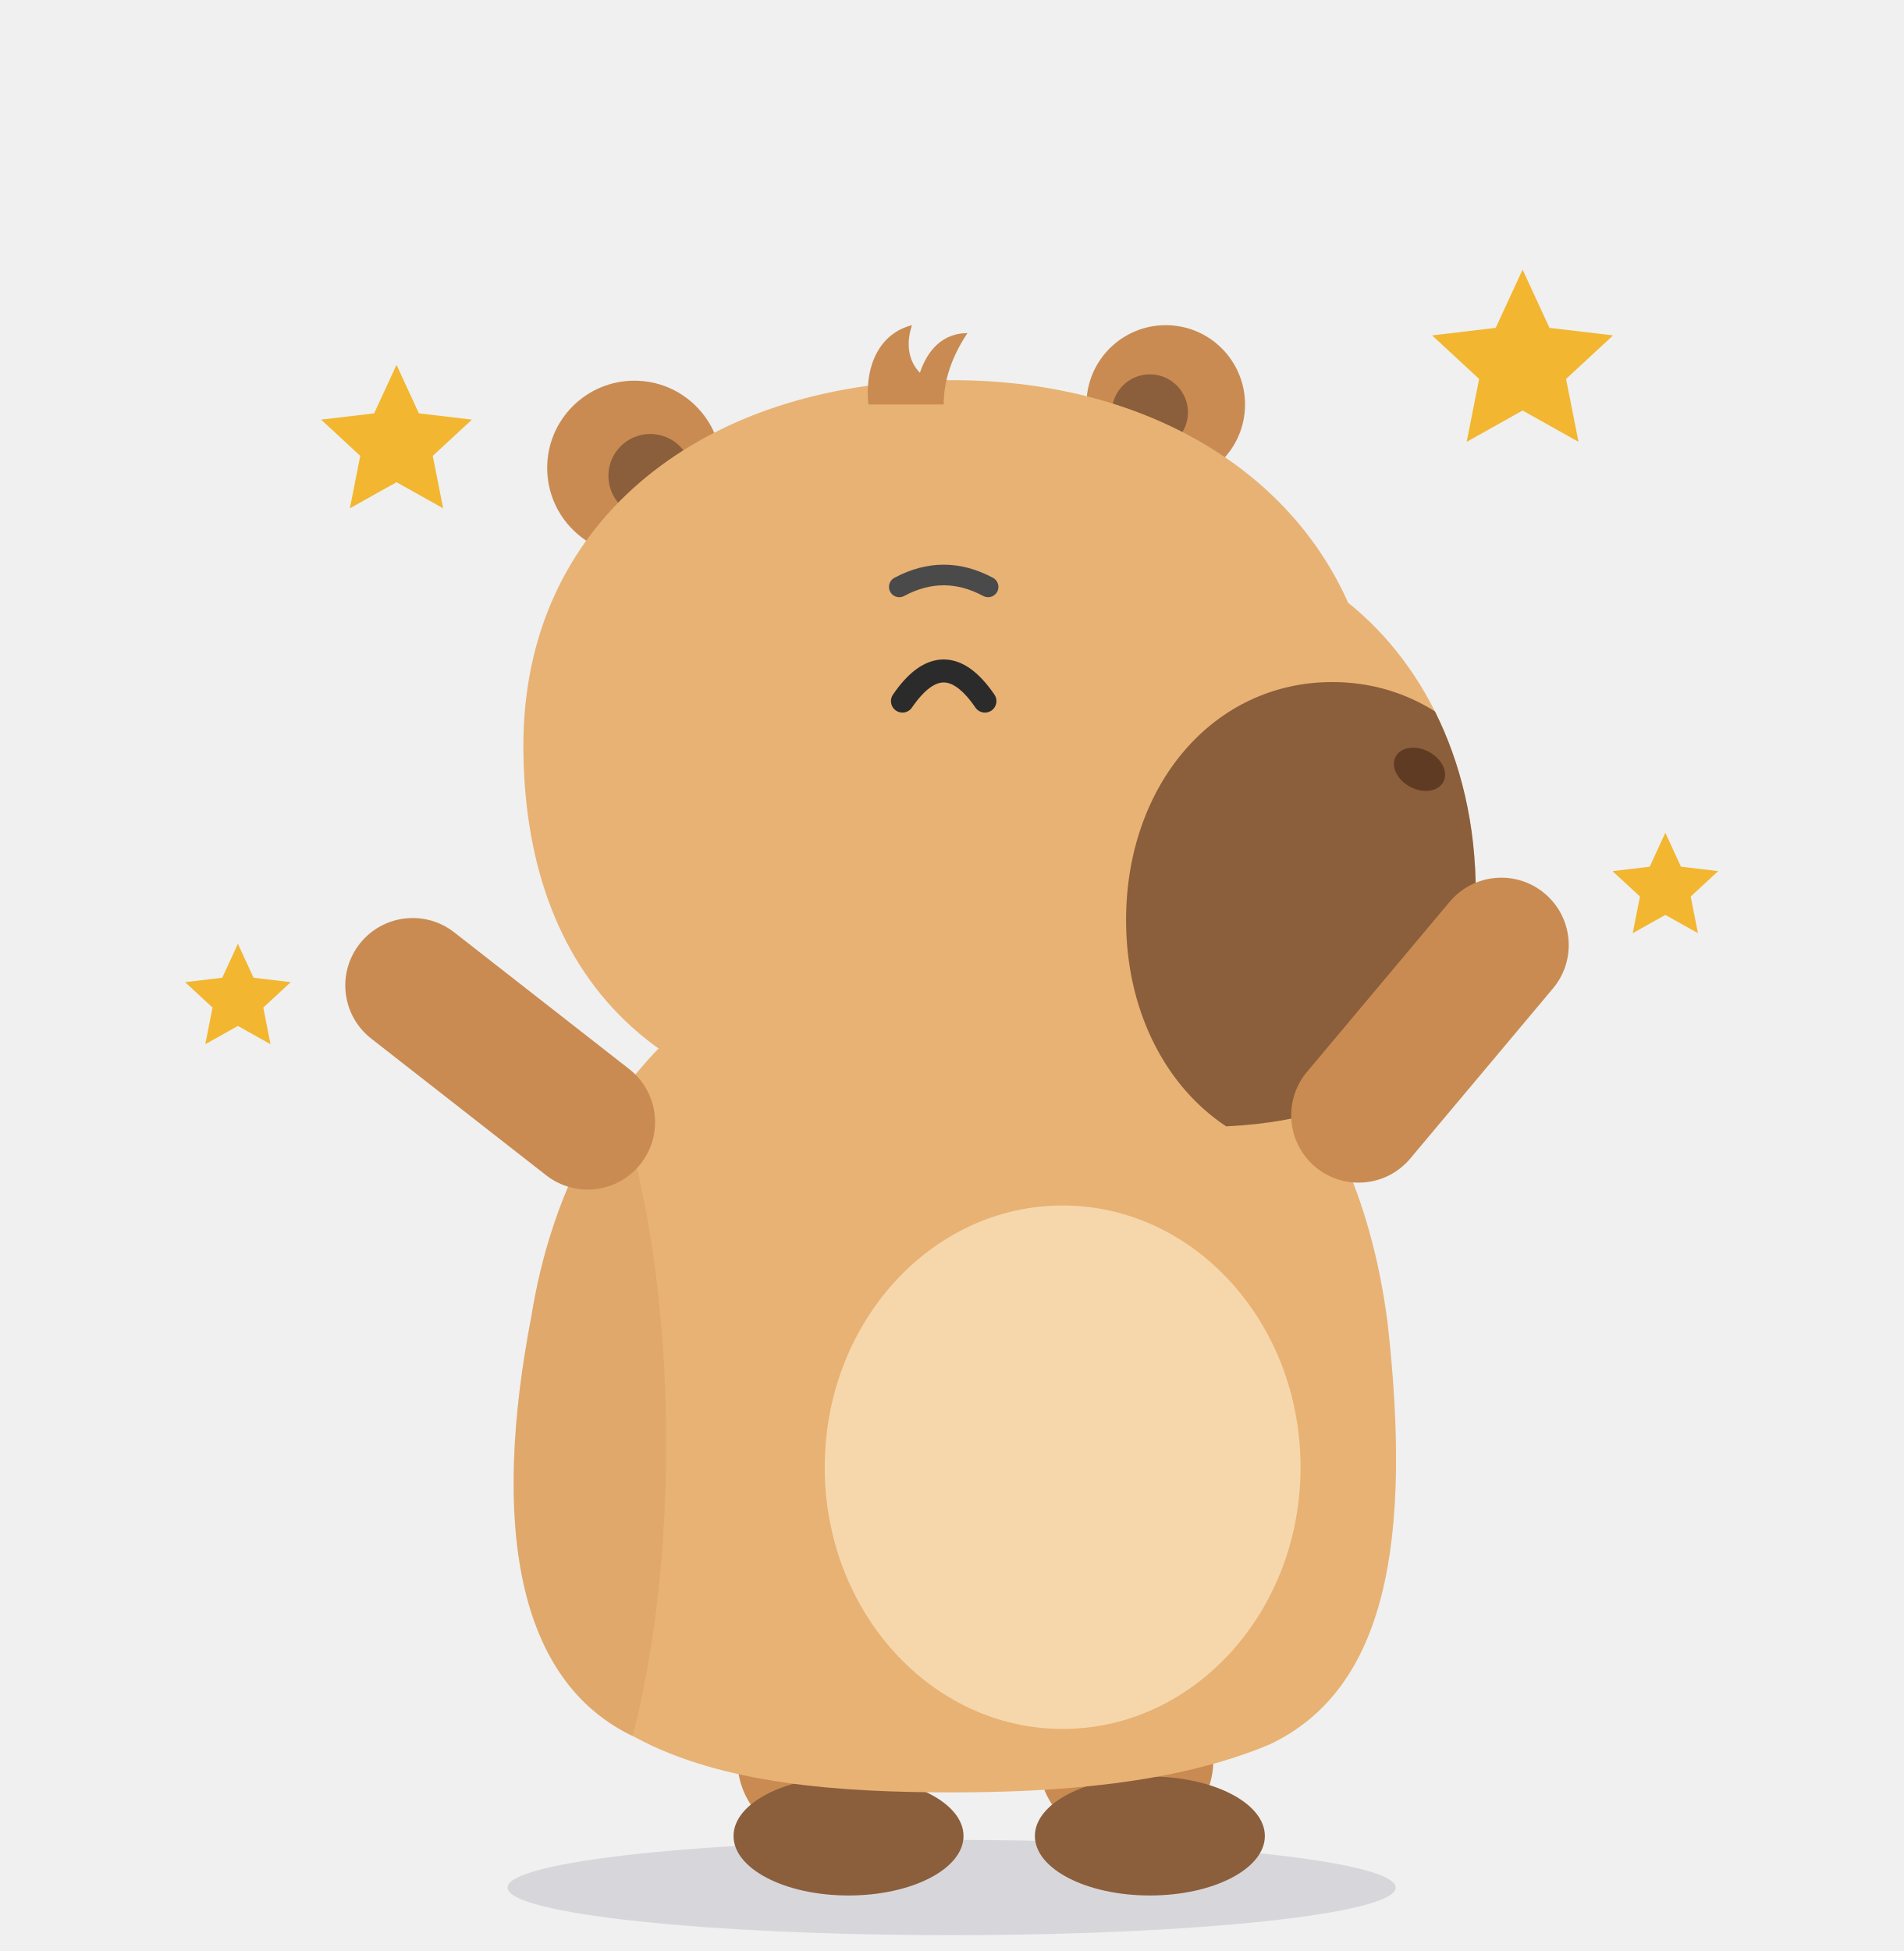
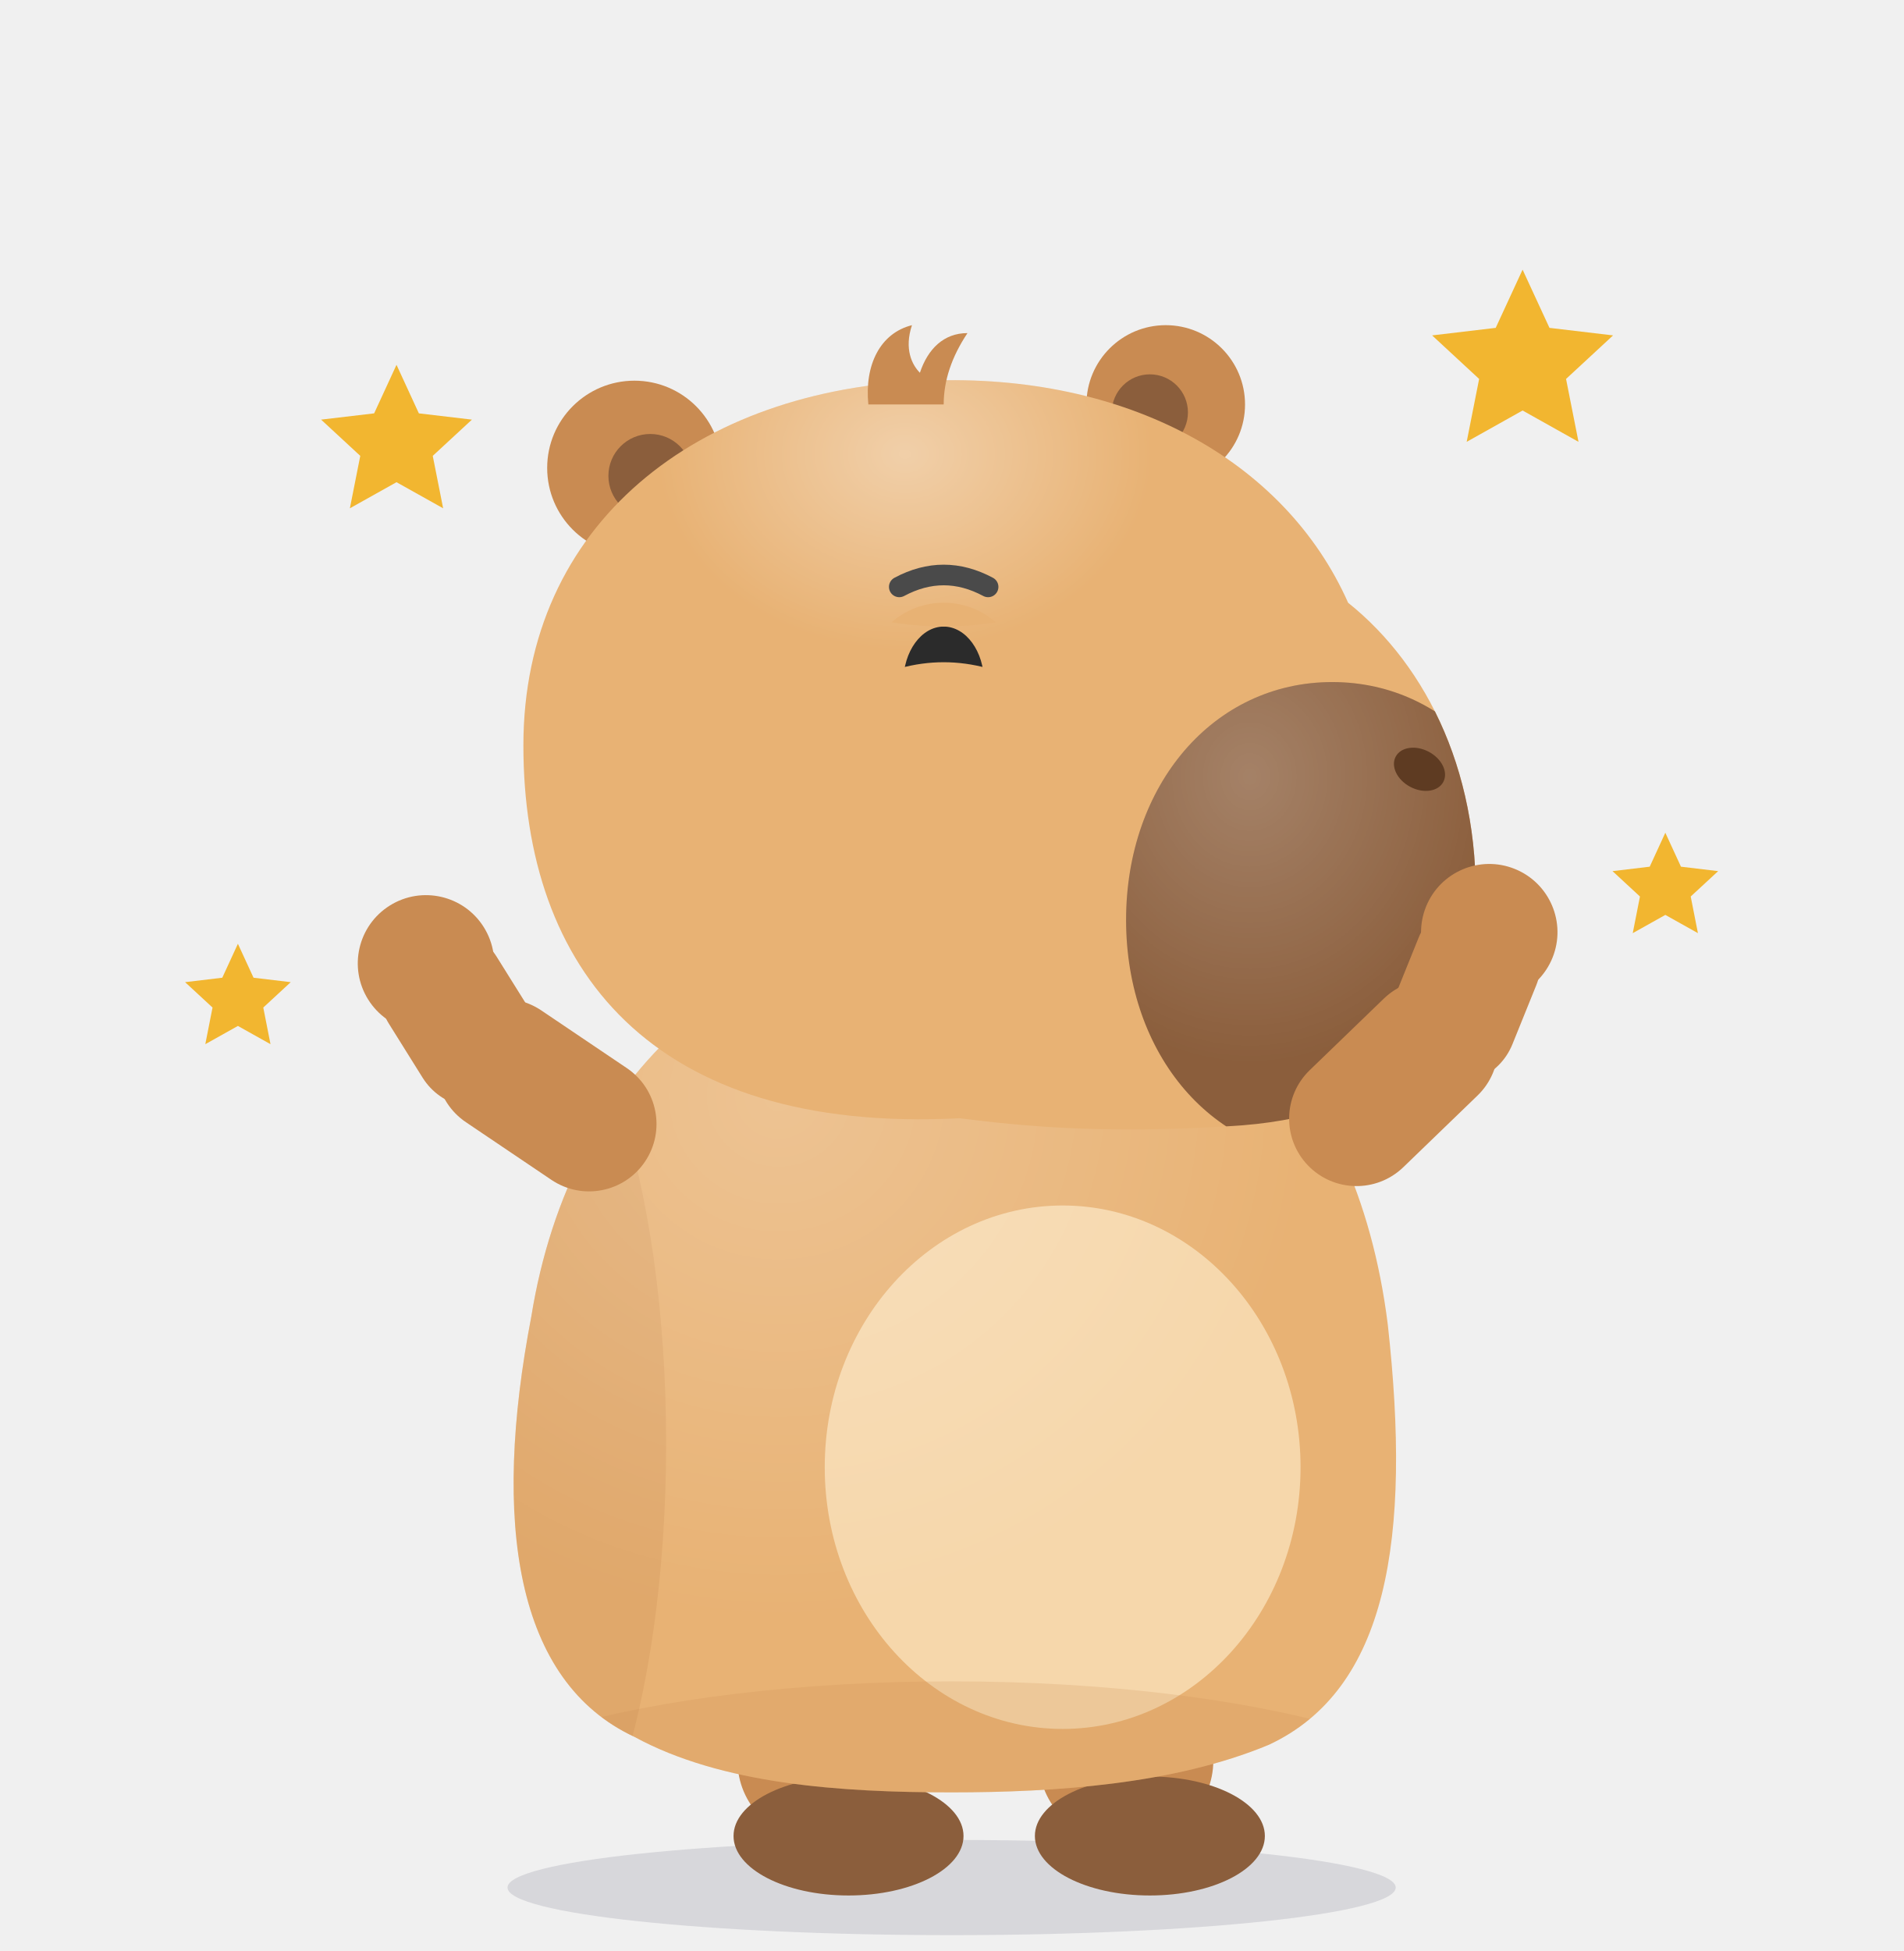
<svg xmlns="http://www.w3.org/2000/svg" viewBox="-20 -26 240 246" width="480" height="492">
  <defs>
    <clipPath id="mascot-body-_R_0_">
      <path d="M103 90C131 90 151 109 155 141C158 168 155 187 140 194C128 199 113 200 100 200C86 200 71 199 60 193C45 186 42 166 47 140C52 109 74 90 103 90Z" />
    </clipPath>
    <clipPath id="mascot-body-_R_0_-head">
      <path d="M97 22C122 21 142 32 150 50C160 58 167 72 166 90C165 106 154 115 135 116C119 117 109 116 101 115C62 117 46 96 46 68C46 40 68 23 97 22Z" />
    </clipPath>
+     <clipPath id="mascot-body-_R_0_-eye">
+       <circle r="10" />
+     </clipPath>
+     <radialGradient id="mascot-body-_R_0_-shine" cx="0.4" cy="0.1" r="0.26">
+       <stop offset="0" stop-color="#FFFFFF" stop-opacity="0.38" />
+       <stop offset="1" stop-color="#FFFFFF" stop-opacity="0" />
+     </radialGradient>
+     <radialGradient id="mascot-body-_R_0_-soft" cx="0.3" cy="0.2" r="0.6">
+       <stop offset="0" stop-color="#FFFFFF" stop-opacity="0.22" />
+       <stop offset="1" stop-color="#FFFFFF" stop-opacity="0" />
+     </radialGradient>
  </defs>
  <g data-layer="scene-back" />
  <g transform="translate(100 212)">
    <g>
      <g data-part="shadow">
        <g transform="translate(-100 -212)">
          <ellipse cx="100" cy="212" rx="56" ry="6" fill="rgba(27, 33, 66, 0.12)" />
        </g>
      </g>
    </g>
  </g>
  <g transform="translate(0 0)">
    <g transform="translate(100 212)">
      <g>
        <g data-part="whole">
          <g transform="translate(-100 -212)">
            <g>
              <g transform="translate(84 186)">
                <g>
                  <g data-part="leg-left">
                    <rect x="-11" y="-10" width="22" height="30" rx="10" fill="#C98B52" />
                    <ellipse cx="3" cy="19.5" rx="14.5" ry="7.5" fill="#8B5E3C" />
                  </g>
                </g>
              </g>
              <g transform="translate(122 186)">
                <g>
                  <g data-part="leg-right">
                    <rect x="-11" y="-10" width="22" height="30" rx="10" fill="#C98B52" />
                    <ellipse cx="3" cy="19.5" rx="14.5" ry="7.5" fill="#8B5E3C" />
                  </g>
                </g>
              </g>
              <g transform="translate(100 211)">
                <g>
                  <g data-part="torso">
                    <g transform="translate(-100 -211)">
                      <path d="M103 90C131 90 151 109 155 141C158 168 155 187 140 194C128 199 113 200 100 200C86 200 71 199 60 193C45 186 42 166 47 140C52 109 74 90 103 90Z" fill="#E8B274" />
                      <g clip-path="url(#mascot-body-_R_0_)">
                        <ellipse cx="114" cy="159" rx="30" ry="33" fill="#F6D7AB" />
                        <ellipse cx="44" cy="156" rx="20" ry="60" fill="#C98B52" opacity="0.26" />
+                         <ellipse cx="100" cy="206" rx="70" ry="20" fill="#C98B52" opacity="0.2" />
+                         <path d="M103 90C131 90 151 109 155 141C158 168 155 187 140 194C128 199 113 200 100 200C86 200 71 199 60 193C45 186 42 166 47 140C52 109 74 90 103 90Z" fill="url(#mascot-body-_R_0_-soft)" />
                      </g>
                      <g transform="translate(102 112)">
                        <g>
                          <g data-part="head">
                            <g transform="translate(-102 -112)">
-                               <g>
-                                 <circle cx="60" cy="33" r="11" fill="#C98B52" />
-                                 <circle cx="62" cy="34" r="5.28" fill="#8B5E3C" />
+                               <g transform="translate(63.3 41.25)">
+                                 <g>
+                                   <g data-part="ear">
+                                     <g transform="translate(-63.3 -41.25)">
+                                       <circle cx="60" cy="33" r="11" fill="#C98B52" />
+                                       <circle cx="62" cy="34" r="5.28" fill="#8B5E3C" />
+                                     </g>
+                                   </g>
+                                 </g>
                              </g>
-                               <g>
-                                 <circle cx="127" cy="25" r="10" fill="#C98B52" />
-                                 <circle cx="125" cy="26" r="4.8" fill="#8B5E3C" />
+                               <g transform="translate(124 32.5)">
+                                 <g>
+                                   <g data-part="ear">
+                                     <g transform="translate(-124 -32.5)">
+                                       <circle cx="127" cy="25" r="10" fill="#C98B52" />
+                                       <circle cx="125" cy="26" r="4.8" fill="#8B5E3C" />
+                                     </g>
+                                   </g>
+                                 </g>
                              </g>
                              <path d="M97 22C122 21 142 32 150 50C160 58 167 72 166 90C165 106 154 115 135 116C119 117 109 116 101 115C62 117 46 96 46 68C46 40 68 23 97 22Z" fill="#E8B274" />
-                               <path d="M89.5 25C89 20 91 16 95 15C94 18 95 20 96 21C97 18 99 16 102 16C100 19 99 22 99 25Z" fill="#C98B52" />
-                               <path d="M148 60C163 60 174 73 174 90C174 107 163 120 148 120C133 120 122 107 122 90C122 73 133 60 148 60Z" fill="#8B5E3C" clip-path="url(#mascot-body-_R_0_-head)" />
+                               <path d="M97 22C122 21 142 32 150 50C160 58 167 72 166 90C165 106 154 115 135 116C119 117 109 116 101 115C62 117 46 96 46 68C46 40 68 23 97 22Z" fill="url(#mascot-body-_R_0_-shine)" />
+                               <g transform="translate(94.5 25)">
+                                 <g>
+                                   <g data-part="tuft">
+                                     <g transform="translate(-94.5 -25)">
+                                       <path d="M89.5 25C89 20 91 16 95 15C94 18 95 20 96 21C97 18 99 16 102 16C100 19 99 22 99 25Z" fill="#C98B52" />
+                                     </g>
+                                   </g>
+                                 </g>
+                               </g>
+                               <g clip-path="url(#mascot-body-_R_0_-head)">
+                                 <path d="M148 60C163 60 174 73 174 90C174 107 163 120 148 120C133 120 122 107 122 90C122 73 133 60 148 60Z" fill="#8B5E3C" />
+                                 <path d="M148 60C163 60 174 73 174 90C174 107 163 120 148 120C133 120 122 107 122 90C122 73 133 60 148 60Z" fill="url(#mascot-body-_R_0_-soft)" />
+                               </g>
                              <ellipse cx="159" cy="71" rx="3.4" ry="2.5" transform="rotate(28 159 71)" fill="#5E3B22" />
                              <g transform="translate(99 60)">
-                                 <g>
+                                 <g transform="translate(0 0) rotate(0)">
                                  <g data-part="eyes">
                                    <g transform="translate(-99 -60)">
                                      <g transform="translate(99 60)">
-                                         <path d="M-5.2 2.4Q0 -5.2 5.2 2.4" fill="none" stroke="#2B2B2B" stroke-linecap="round" stroke-linejoin="round" stroke-width="2.9" />
+                                         <g clip-path="url(#mascot-body-_R_0_-eye)">
+                                           <ellipse rx="4.8" ry="6.6" fill="#2B2B2B" transform="scale(1.06)" />
+                                           <circle cx="1.8" cy="-2.9" r="1.7" fill="#FFFFFF" opacity="0" />
+                                           <g transform="translate(0 -9.5)">
+                                             <path d="M-11 24H11V10Q0 4 -11 10Z" fill="#E8B274" />
+                                           </g>
+                                           <g transform="translate(0 0)">
+                                             <g data-part="lid">
+                                               <path d="M-11 -24H11V-8.5Q0 -5.5 -11 -8.5Z" fill="#E8B274" />
+                                             </g>
+                                           </g>
+                                         </g>
+                                         <path d="M-5.4 0.6Q0 3.4 5.4 0.6" fill="none" stroke="#2B2B2B" stroke-width="2.6" stroke-linecap="round" opacity="0" />
+                                         <path d="M-5.4 -1Q0 4.6 5.4 -1" fill="none" stroke="#2B2B2B" stroke-width="2.6" stroke-linecap="round" opacity="0" />
                                      </g>
                                    </g>
                                  </g>
                                </g>
                              </g>
                              <g data-part="brows">
                                <path d="M-5.6 1Q0 -2 5.6 1" transform="translate(99 47) rotate(0)" fill="none" stroke="#4A4A4A" stroke-width="2.6" stroke-linecap="round" />
                              </g>
                            </g>
                          </g>
                        </g>
                      </g>
                      <g transform="translate(60 124)">
-                         <g transform="translate(-5.5 -8.2) rotate(128)">
+                         <g transform="translate(-5.3 -8.0) rotate(124)">
                          <g data-part="arm-left">
-                             <rect x="-8.5" y="-8" width="17" height="45" rx="8.5" fill="#C98B52" />
+                             <rect x="-8.5" y="-8" width="17" height="30" rx="8.5" fill="#C98B52" />
+                             <g transform="translate(0 17)">
+                               <g transform="rotate(24)">
+                                 <g data-part="forearm-left">
+                                   <rect x="-8" y="-7" width="16" height="24" rx="8" fill="#C98B52" />
+                                   <circle cy="13" r="8.6" fill="#C98B52" />
+                                 </g>
+                               </g>
+                             </g>
                          </g>
                        </g>
                      </g>
                      <g transform="translate(145 124)">
-                         <g transform="translate(6.0 -9.0) rotate(-140)">
+                         <g transform="translate(5.7 -8.6) rotate(-134)">
                          <g data-part="arm-right">
-                             <rect x="-8.5" y="-8" width="17" height="45" rx="8.5" fill="#C98B52" />
+                             <rect x="-8.5" y="-8" width="17" height="30" rx="8.5" fill="#C98B52" />
+                             <g transform="translate(0 17)">
+                               <g transform="rotate(-24)">
+                                 <g data-part="forearm-right">
+                                   <rect x="-8" y="-7" width="16" height="24" rx="8" fill="#C98B52" />
+                                   <circle cy="13" r="8.6" fill="#C98B52" />
+                                 </g>
+                               </g>
+                             </g>
                          </g>
                        </g>
                      </g>
                    </g>
                  </g>
                </g>
              </g>
            </g>
          </g>
        </g>
      </g>
    </g>
  </g>
  <g data-layer="scene-front" />
  <g data-layer="fx">
    <g data-scene="stars">
      <path d="M30.00 20.00L32.82 26.12L39.51 26.91L34.57 31.48L35.88 38.09L30.00 34.80L24.12 38.09L25.43 31.48L20.49 26.91L27.18 26.12Z" fill="#F2B630" />
      <path d="M172.00 8.00L175.39 15.34L183.41 16.29L177.48 21.78L179.05 29.71L172.00 25.76L164.95 29.71L166.52 21.78L160.59 16.29L168.61 15.34Z" fill="#F2B630" />
      <path d="M190.00 79.00L191.97 83.28L196.66 83.84L193.20 87.04L194.11 91.66L190.00 89.36L185.89 91.66L186.80 87.04L183.34 83.84L188.03 83.28Z" fill="#F2B630" />
      <path d="M10.00 93.00L11.97 97.28L16.66 97.84L13.20 101.04L14.11 105.66L10.00 103.36L5.89 105.66L6.80 101.04L3.34 97.84L8.03 97.28Z" fill="#F2B630" />
    </g>
  </g>
</svg>
